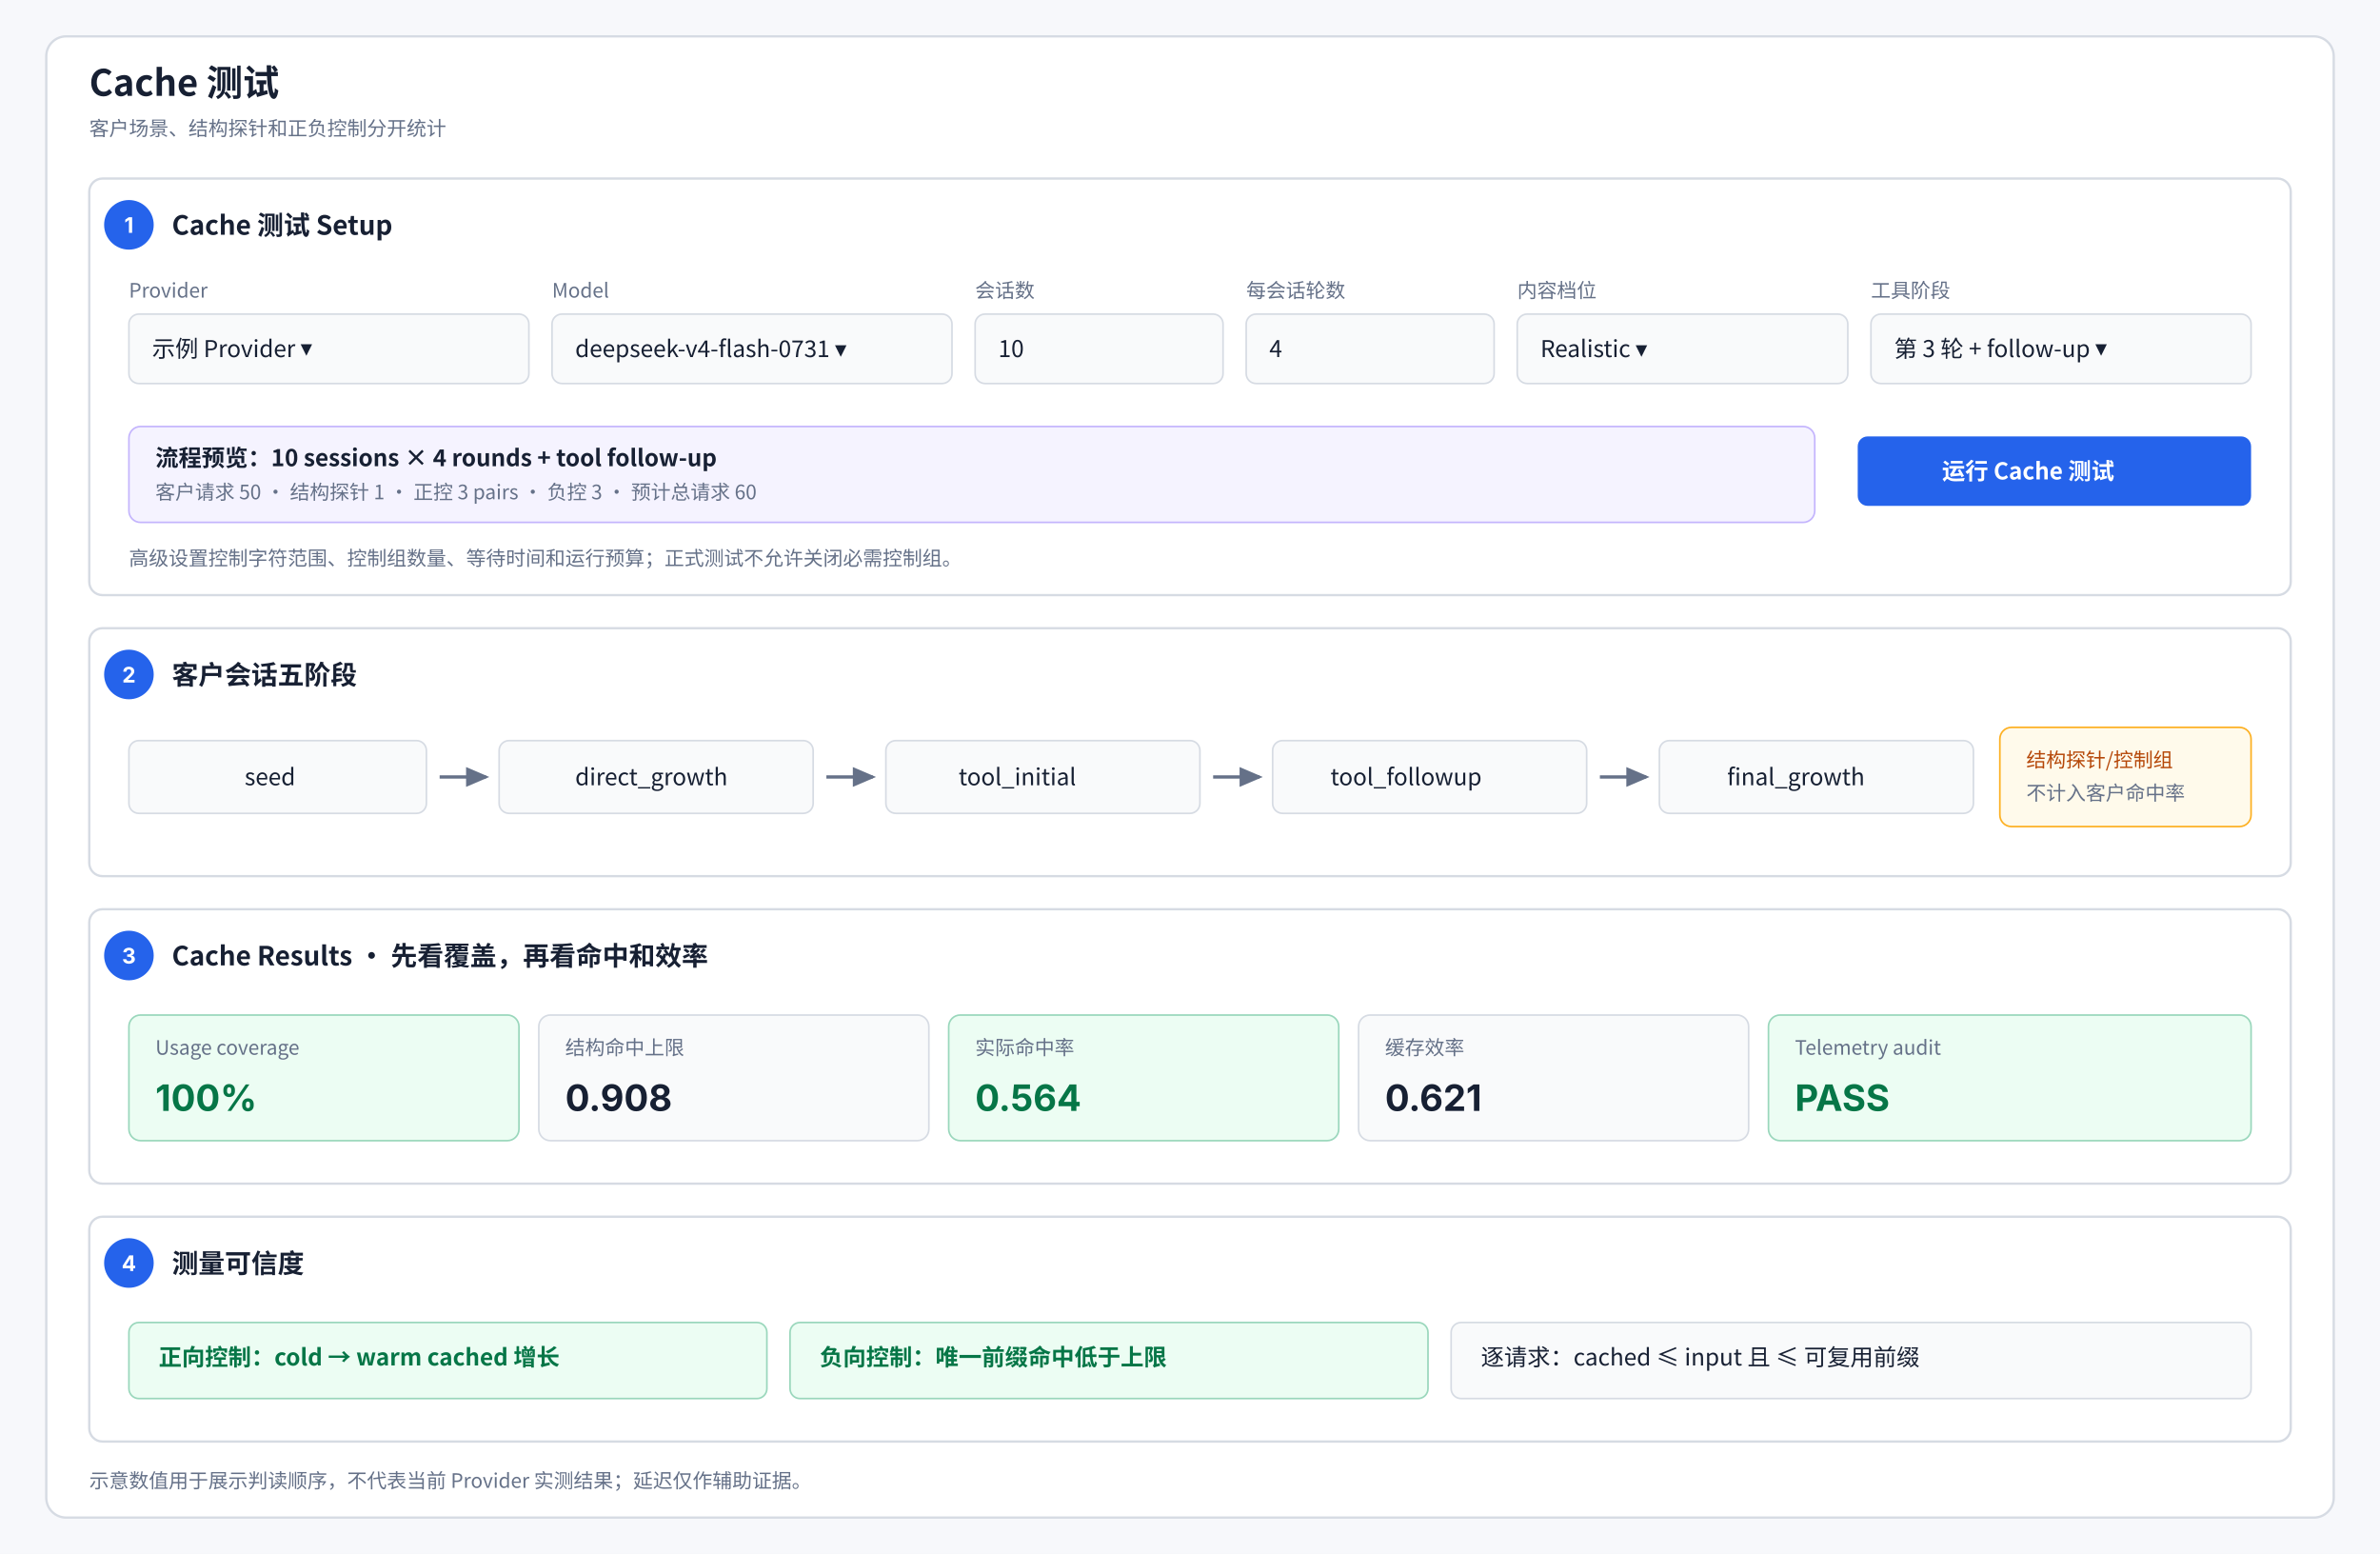
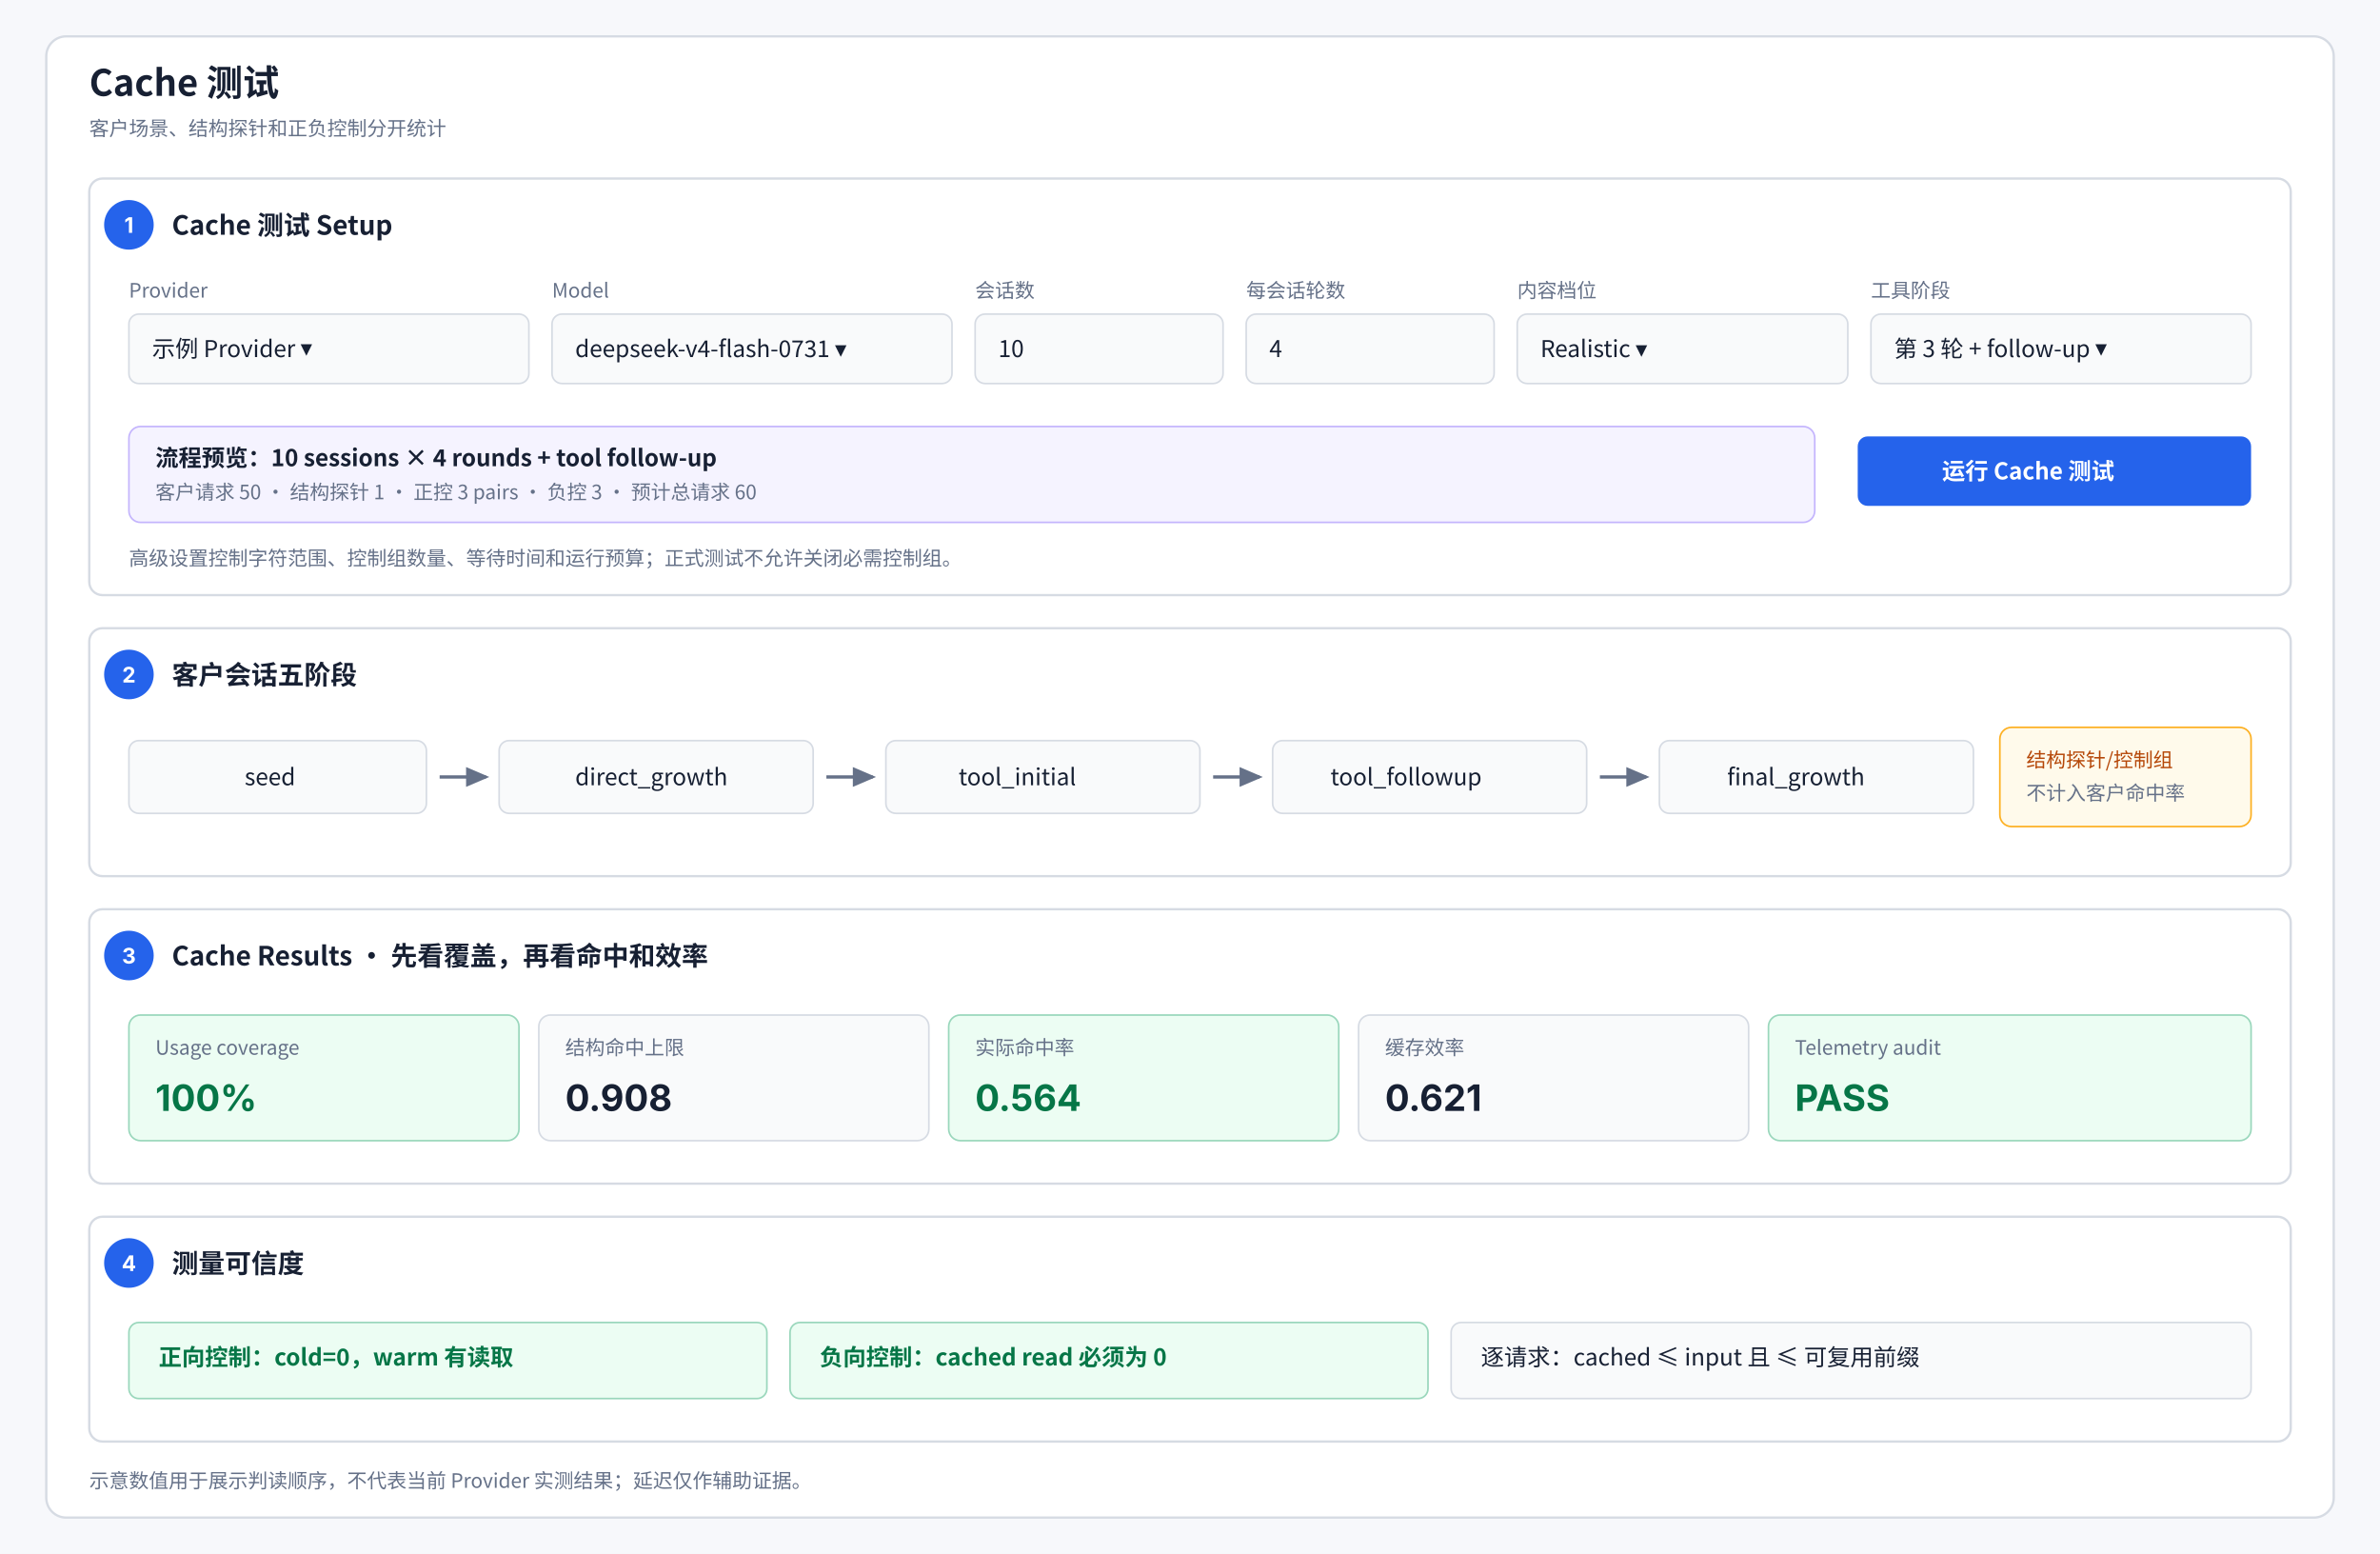
<svg xmlns="http://www.w3.org/2000/svg" width="1440" height="940" viewBox="0 0 1440 940" role="img" aria-labelledby="title desc">
  <defs>
    <style>
    .bg{fill:#f7f8fb}.panel{fill:#fff;stroke:#d6dbe3;stroke-width:1.4}.soft{fill:#f9fafb;stroke:#d6dbe3}.blue{fill:#2563eb}.green{fill:#ecfdf3;stroke:#9ad7bc}.amber{fill:#fffaeb;stroke:#fdb022}.purple{fill:#f5f3ff;stroke:#c4b5fd}.t{font:14px -apple-system,BlinkMacSystemFont,"Segoe UI","Noto Sans CJK SC",sans-serif;fill:#172033}.h1{font:bold 22px -apple-system,BlinkMacSystemFont,"Segoe UI","Noto Sans CJK SC",sans-serif;fill:#172033}.h2{font:bold 16px -apple-system,BlinkMacSystemFont,"Segoe UI","Noto Sans CJK SC",sans-serif;fill:#172033}.metric{font:bold 22px -apple-system,BlinkMacSystemFont,"Segoe UI",sans-serif;fill:#172033}.small{font:12px -apple-system,BlinkMacSystemFont,"Segoe UI","Noto Sans CJK SC",sans-serif;fill:#657188}.white{fill:#fff;font-weight:700}.bold{font-weight:700}.num{fill:#2563eb}.numtext{font:bold 13px -apple-system,BlinkMacSystemFont,"Segoe UI",sans-serif;fill:#fff;text-anchor:middle;dominant-baseline:middle}.line{stroke:#d6dbe3}.ok{fill:#067647}.warn{fill:#b54708}.arrow{stroke:#657188;stroke-width:2;fill:none;marker-end:url(#head)}
  </style>
    <marker id="head" markerWidth="8" markerHeight="8" refX="6" refY="3" orient="auto">
      <path d="M0,0 L0,6 L7,3 z" fill="#657188" />
    </marker>
  </defs>
  <rect class="bg" width="1440" height="940" />
  <rect class="panel" x="28" y="22" width="1384" height="896" rx="12" />
  <text class="h1" x="54" y="58">Cache 测试</text>
  <text class="small" x="54" y="82">客户场景、结构探针和正负控制分开统计</text>
  <rect class="panel" x="54" y="108" width="1332" height="252" rx="8" />
  <circle class="num" cx="78" cy="136" r="15" />
  <text class="numtext" x="78" y="136">1</text>
  <text class="h2" x="104" y="142">Cache 测试 Setup</text>
  <text class="small" x="78" y="180">Provider</text>
  <rect class="soft" x="78" y="190" width="242" height="42" rx="6" />
  <text class="t" x="92" y="216">示例 Provider ▾</text>
  <text class="small" x="334" y="180">Model</text>
  <rect class="soft" x="334" y="190" width="242" height="42" rx="6" />
  <text class="t" x="348" y="216">deepseek-v4-flash-0731 ▾</text>
  <text class="small" x="590" y="180">会话数</text>
  <rect class="soft" x="590" y="190" width="150" height="42" rx="6" />
  <text class="t" x="604" y="216">10</text>
  <text class="small" x="754" y="180">每会话轮数</text>
  <rect class="soft" x="754" y="190" width="150" height="42" rx="6" />
  <text class="t" x="768" y="216">4</text>
  <text class="small" x="918" y="180">内容档位</text>
  <rect class="soft" x="918" y="190" width="200" height="42" rx="6" />
  <text class="t" x="932" y="216">Realistic ▾</text>
  <text class="small" x="1132" y="180">工具阶段</text>
  <rect class="soft" x="1132" y="190" width="230" height="42" rx="6" />
  <text class="t" x="1146" y="216">第 3 轮 + follow-up ▾</text>
  <rect class="purple" x="78" y="258" width="1020" height="58" rx="7" />
  <text class="t bold" x="94" y="282">流程预览：10 sessions × 4 rounds + tool follow-up</text>
  <text class="small" x="94" y="302">客户请求 50 · 结构探针 1 · 正控 3 pairs · 负控 3 · 预计总请求 60</text>
  <rect class="blue" x="1124" y="264" width="238" height="42" rx="6" />
  <text class="t white" x="1175" y="290">运行 Cache 测试</text>
  <text class="small" x="78" y="342">高级设置控制字符范围、控制组数量、等待时间和运行预算；正式测试不允许关闭必需控制组。</text>
  <rect class="panel" x="54" y="380" width="1332" height="150" rx="8" />
  <circle class="num" cx="78" cy="408" r="15" />
  <text class="numtext" x="78" y="408">2</text>
  <text class="h2" x="104" y="414">客户会话五阶段</text>
  <rect class="soft" x="78" y="448" width="180" height="44" rx="6" />
  <text class="t" x="148" y="475">seed</text>
  <path class="arrow" d="M266 470 H294" />
  <rect class="soft" x="302" y="448" width="190" height="44" rx="6" />
  <text class="t" x="348" y="475">direct_growth</text>
  <path class="arrow" d="M500 470 H528" />
  <rect class="soft" x="536" y="448" width="190" height="44" rx="6" />
  <text class="t" x="580" y="475">tool_initial</text>
  <path class="arrow" d="M734 470 H762" />
  <rect class="soft" x="770" y="448" width="190" height="44" rx="6" />
  <text class="t" x="805" y="475">tool_followup</text>
  <path class="arrow" d="M968 470 H996" />
  <rect class="soft" x="1004" y="448" width="190" height="44" rx="6" />
  <text class="t" x="1045" y="475">final_growth</text>
  <rect class="amber" x="1210" y="440" width="152" height="60" rx="7" />
  <text class="small warn" x="1226" y="464">结构探针/控制组</text>
  <text class="small" x="1226" y="484">不计入客户命中率</text>
  <rect class="panel" x="54" y="550" width="1332" height="166" rx="8" />
  <circle class="num" cx="78" cy="578" r="15" />
  <text class="numtext" x="78" y="578">3</text>
  <text class="h2" x="104" y="584">Cache Results · 先看覆盖，再看命中和效率</text>
  <rect class="green" x="78" y="614" width="236" height="76" rx="7" />
  <text class="small" x="94" y="638">Usage coverage</text>
  <text class="metric ok" x="94" y="672">100%</text>
  <rect class="soft" x="326" y="614" width="236" height="76" rx="7" />
  <text class="small" x="342" y="638">结构命中上限</text>
  <text class="metric" x="342" y="672">0.908</text>
  <rect class="green" x="574" y="614" width="236" height="76" rx="7" />
  <text class="small" x="590" y="638">实际命中率</text>
  <text class="metric ok" x="590" y="672">0.564</text>
  <rect class="soft" x="822" y="614" width="236" height="76" rx="7" />
  <text class="small" x="838" y="638">缓存效率</text>
  <text class="metric" x="838" y="672">0.621</text>
  <rect class="green" x="1070" y="614" width="292" height="76" rx="7" />
  <text class="small" x="1086" y="638">Telemetry audit</text>
  <text class="metric ok" x="1086" y="672">PASS</text>
  <rect class="panel" x="54" y="736" width="1332" height="136" rx="8" />
  <circle class="num" cx="78" cy="764" r="15" />
  <text class="numtext" x="78" y="764">4</text>
  <text class="h2" x="104" y="770">测量可信度</text>
  <rect class="green" x="78" y="800" width="386" height="46" rx="6" />
-   <text class="t ok bold" x="96" y="826">正向控制：cold → warm cached 增长</text>
+   <text class="t ok bold" x="96" y="826">正向控制：cold=0，warm 有读取</text>
  <rect class="green" x="478" y="800" width="386" height="46" rx="6" />
-   <text class="t ok bold" x="496" y="826">负向控制：唯一前缀命中低于上限</text>
+   <text class="t ok bold" x="496" y="826">负向控制：cached read 必须为 0</text>
  <rect class="soft" x="878" y="800" width="484" height="46" rx="6" />
  <text class="t" x="896" y="826">逐请求：cached ≤ input 且 ≤ 可复用前缀</text>
  <text class="small" x="54" y="900">示意数值用于展示判读顺序，不代表当前 Provider 实测结果；延迟仅作辅助证据。</text>
</svg>
